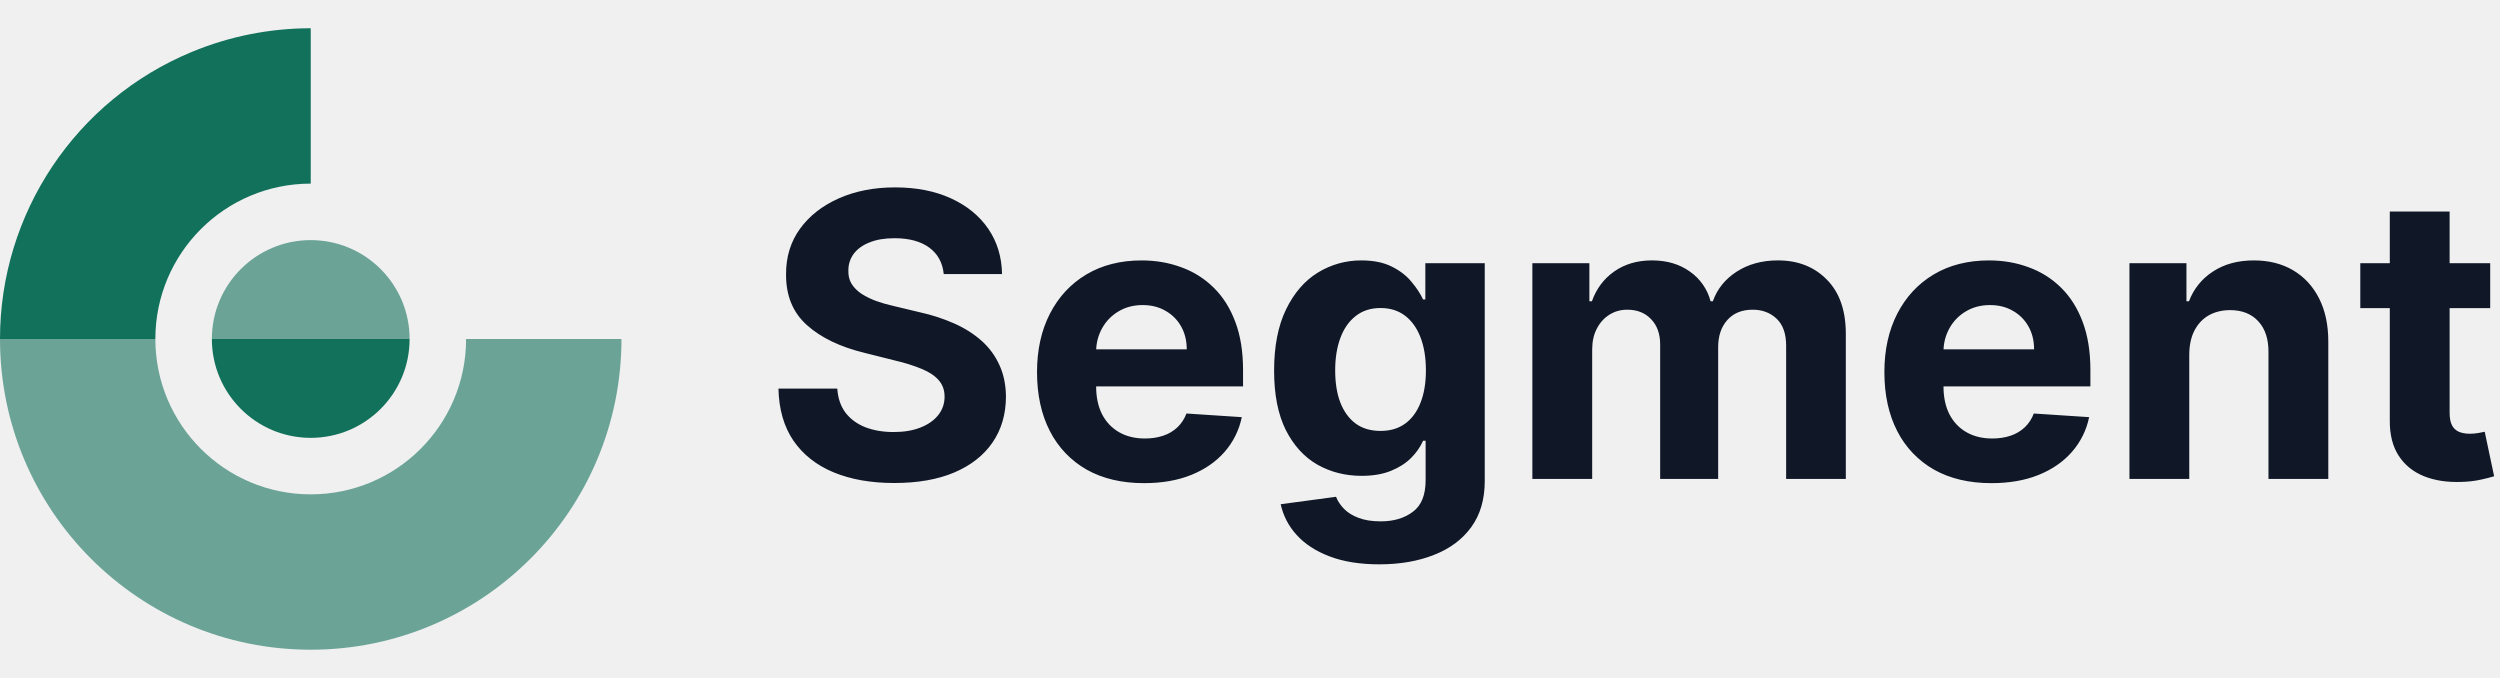
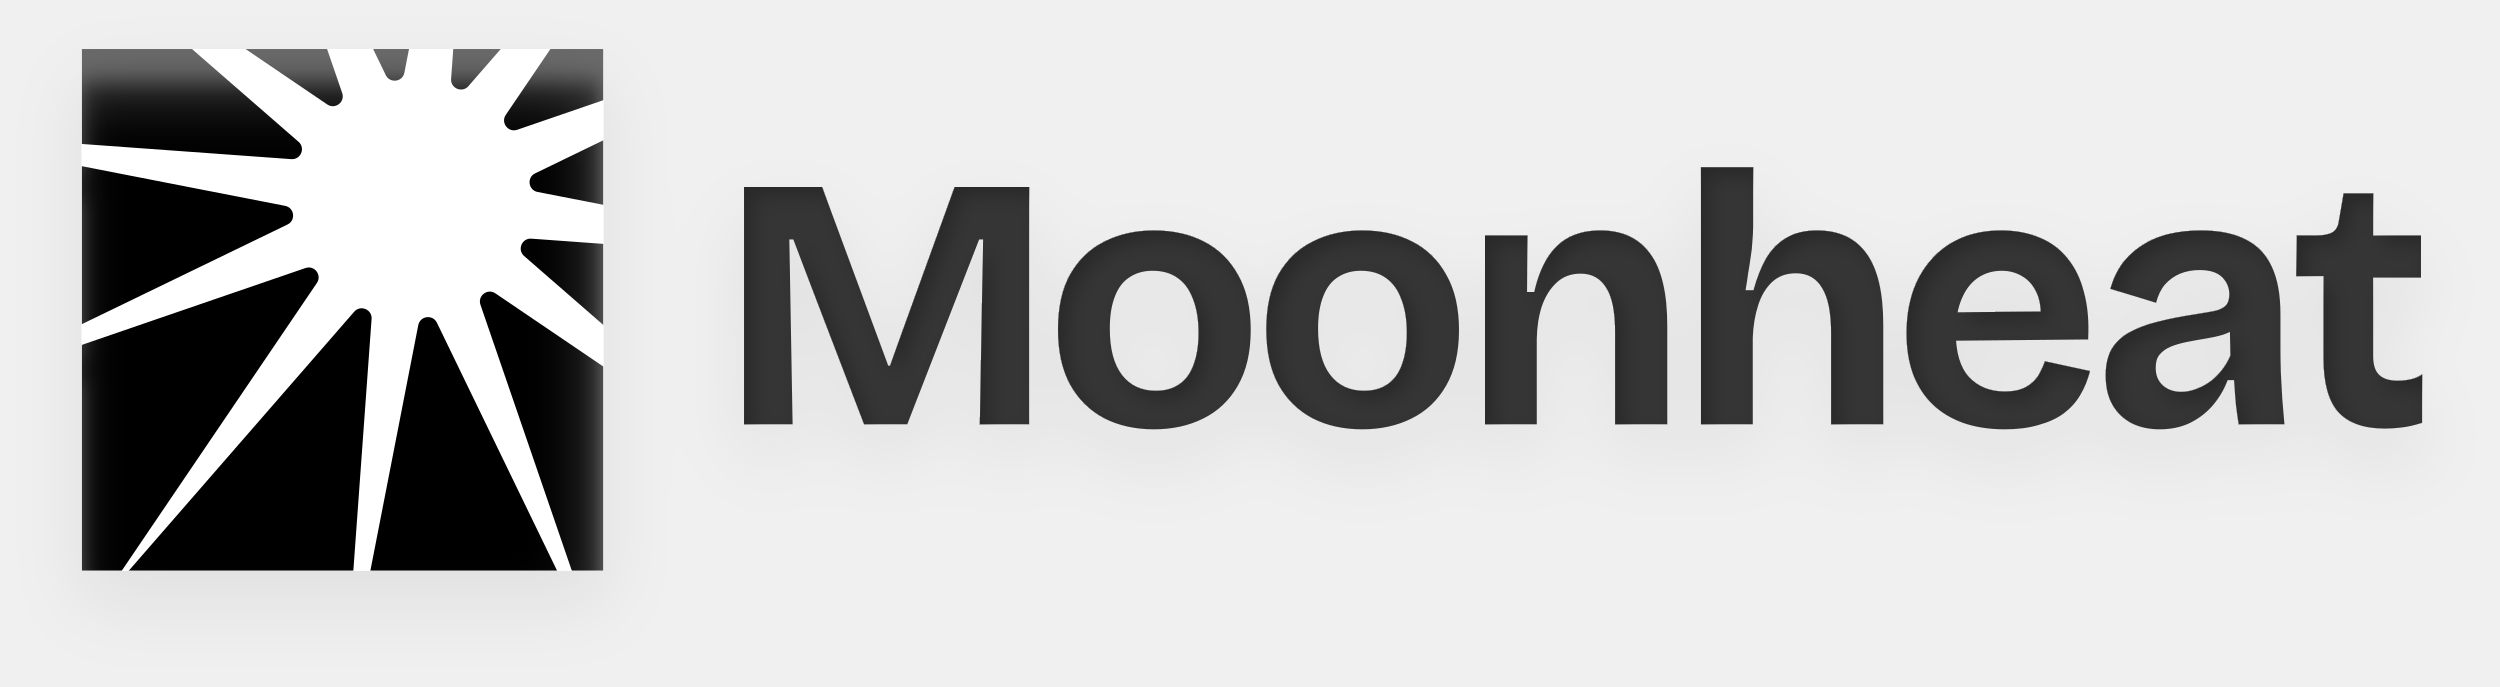
- <svg xmlns="http://www.w3.org/2000/svg" width="177" height="48" viewBox="0 0 177 48" fill="none">
-   <path d="M13.58 3.675A22.002 22.002 0 0122 2v11a10.998 10.998 0 00-11 11H0A22.002 22.002 0 0113.58 3.675z" fill="#12715B" />
-   <path opacity=".6" d="M0 24a22.002 22.002 0 0022 22 22.003 22.003 0 0022-22H33a10.998 10.998 0 01-11 11 10.998 10.998 0 01-11-11H0zm22-7a7 7 0 00-7 7h14a7 7 0 00-7-7z" fill="#12715B" />
-   <path d="M22 31a7 7 0 01-7-7h14a7 7 0 01-7 7z" fill="#12715B" />
-   <path d="M66.817 19.402c-.08-.802-.421-1.425-1.024-1.87-.604-.443-1.422-.666-2.456-.666-.703 0-1.296.1-1.78.299-.484.192-.855.46-1.114.805a1.938 1.938 0 00-.378 1.174c-.013.364.063.682.229.954.172.272.408.507.706.706a5.36 5.36 0 001.034.507c.391.14.809.259 1.253.358l1.83.438a12.86 12.86 0 012.445.795c.743.331 1.386.74 1.93 1.223a5.084 5.084 0 011.262 1.71c.305.656.461 1.409.468 2.257-.007 1.247-.325 2.327-.955 3.242-.623.908-1.525 1.614-2.704 2.118-1.174.497-2.589.745-4.246.745-1.644 0-3.076-.251-4.296-.755-1.213-.504-2.16-1.25-2.843-2.237-.677-.995-1.031-2.224-1.064-3.69h4.166c.046.683.242 1.253.587 1.71.35.452.818.793 1.402 1.025.59.225 1.256.338 1.998.338.73 0 1.362-.106 1.9-.318.543-.212.964-.507 1.262-.885.298-.378.447-.812.447-1.303 0-.457-.136-.841-.407-1.153-.265-.311-.656-.577-1.173-.795a11.933 11.933 0 00-1.88-.597L61.2 24.98c-1.717-.418-3.073-1.07-4.067-1.959-.994-.888-1.488-2.084-1.481-3.59-.007-1.232.321-2.31.984-3.23.67-.922 1.587-1.641 2.754-2.158 1.167-.517 2.493-.776 3.977-.776 1.512 0 2.831.259 3.958.776 1.133.517 2.015 1.236 2.645 2.157.63.922.954 1.989.974 3.202h-4.126zm14.181 14.805c-1.57 0-2.923-.318-4.057-.954a6.538 6.538 0 01-2.605-2.724c-.61-1.18-.915-2.576-.915-4.187 0-1.57.305-2.95.915-4.136.61-1.186 1.469-2.111 2.576-2.774 1.113-.663 2.42-.994 3.917-.994 1.008 0 1.946.162 2.814.487a6.242 6.242 0 012.287 1.441c.656.643 1.167 1.452 1.531 2.427.365.968.547 2.101.547 3.4v1.164H75.112v-2.625h8.909c0-.61-.133-1.15-.398-1.621a2.849 2.849 0 00-1.104-1.104c-.464-.272-1.004-.408-1.62-.408-.643 0-1.213.15-1.71.448a3.142 3.142 0 00-1.154 1.183 3.341 3.341 0 00-.427 1.64v2.496c0 .756.139 1.41.417 1.96.285.55.686.974 1.203 1.272.517.298 1.13.448 1.84.448.47 0 .901-.067 1.293-.2a2.68 2.68 0 001.004-.596c.278-.265.49-.59.636-.974l3.918.258A5.35 5.35 0 0186.696 32c-.61.696-1.399 1.24-2.367 1.63-.961.385-2.071.577-3.33.577zm16.655 5.748c-1.372 0-2.549-.19-3.53-.567-.974-.371-1.75-.878-2.327-1.521a4.677 4.677 0 01-1.123-2.168l3.918-.527c.119.305.308.59.566.855.259.265.6.477 1.025.636.43.166.954.249 1.57.249.922 0 1.68-.225 2.277-.676.604-.444.905-1.19.905-2.237v-2.794h-.179a4.018 4.018 0 01-.835 1.203c-.371.378-.848.686-1.432.924-.583.24-1.28.358-2.088.358-1.147 0-2.19-.265-3.132-.795-.934-.537-1.68-1.356-2.237-2.456-.55-1.107-.825-2.506-.825-4.196 0-1.73.281-3.175.845-4.335.563-1.16 1.312-2.029 2.247-2.605a5.807 5.807 0 013.092-.866c.855 0 1.571.146 2.148.438.577.285 1.04.643 1.392 1.074.358.424.633.842.825 1.253h.159v-2.566h4.206v15.422c0 1.3-.318 2.387-.954 3.262-.637.875-1.518 1.53-2.645 1.968-1.12.445-2.41.667-3.868.667zm.09-9.446c.682 0 1.259-.17 1.73-.508.477-.344.842-.835 1.093-1.471.259-.643.388-1.412.388-2.307s-.126-1.67-.378-2.327c-.252-.663-.616-1.176-1.093-1.54-.478-.365-1.058-.548-1.74-.548-.697 0-1.283.19-1.76.567-.478.371-.839.888-1.084 1.551-.246.663-.368 1.429-.368 2.297 0 .882.122 1.644.368 2.287.252.636.613 1.13 1.084 1.481.477.345 1.063.518 1.76.518zm10.748 3.401V18.635h4.037v2.695h.179c.318-.895.849-1.6 1.591-2.118.742-.517 1.631-.776 2.665-.776 1.047 0 1.939.262 2.674.786a3.697 3.697 0 011.472 2.108h.159c.312-.875.875-1.574 1.69-2.098.822-.53 1.794-.796 2.914-.796 1.425 0 2.582.455 3.47 1.363.895.901 1.342 2.18 1.342 3.838v10.271h-4.226v-9.436c0-.848-.225-1.485-.676-1.909-.45-.424-1.014-.636-1.69-.636-.769 0-1.369.245-1.8.735-.431.484-.646 1.124-.646 1.92v9.326h-4.107v-9.525c0-.75-.215-1.346-.646-1.79-.424-.444-.984-.666-1.68-.666-.471 0-.895.119-1.273.358-.371.232-.666.56-.885.984-.219.418-.328.908-.328 1.471v9.168h-4.236zm32.499.297c-1.571 0-2.923-.318-4.056-.954a6.54 6.54 0 01-2.606-2.724c-.609-1.18-.914-2.576-.914-4.187 0-1.57.305-2.95.914-4.136.61-1.186 1.469-2.111 2.576-2.774 1.113-.663 2.419-.994 3.917-.994 1.008 0 1.946.162 2.814.487a6.236 6.236 0 012.287 1.441c.656.643 1.167 1.452 1.531 2.427.365.968.547 2.101.547 3.4v1.164h-12.896v-2.625h8.909c0-.61-.132-1.15-.398-1.621a2.851 2.851 0 00-1.103-1.104c-.464-.272-1.005-.408-1.621-.408-.643 0-1.213.15-1.71.448a3.14 3.14 0 00-1.154 1.183 3.339 3.339 0 00-.427 1.64v2.496c0 .756.139 1.41.417 1.96.285.55.686.974 1.204 1.272.517.298 1.13.448 1.839.448.471 0 .902-.067 1.293-.2a2.685 2.685 0 001.004-.596 2.6 2.6 0 00.636-.974l3.918.258A5.355 5.355 0 01146.688 32c-.61.696-1.399 1.24-2.367 1.63-.961.385-2.071.577-3.331.577zM155 25.08v8.83h-4.235V18.635h4.036v2.695h.179a4.264 4.264 0 011.701-2.108c.795-.524 1.76-.785 2.893-.785 1.061 0 1.986.232 2.774.696.789.464 1.402 1.127 1.84 1.988.437.855.656 1.876.656 3.063v9.724h-4.236V24.94c.007-.934-.232-1.663-.716-2.187-.483-.53-1.15-.796-1.998-.796-.57 0-1.074.123-1.512.368-.43.246-.768.604-1.014 1.074-.238.464-.361 1.024-.368 1.68zm21.306-6.444v3.182h-9.197v-3.182h9.197zm-7.109-3.659h4.236v14.239c0 .391.059.696.179.915a.986.986 0 00.497.447c.218.086.47.13.755.13.199 0 .398-.017.597-.05l.457-.09.667 3.152a12.13 12.13 0 01-.895.229 7.1 7.1 0 01-1.402.169c-1.021.04-1.916-.096-2.685-.408-.762-.311-1.356-.795-1.78-1.451-.424-.657-.633-1.485-.626-2.486V14.977z" fill="#101828" />
+ <svg xmlns="http://www.w3.org/2000/svg" width="153" height="42" viewBox="0 0 153 42" fill="none">
+   <g filter="url(#filter0_d_3451_51)">
+     <g clip-path="url(#clip0_3451_51)" filter="url(#filter1_ii_3451_51)">
+       <rect width="31.929" height="31.929" transform="translate(5 3)" fill="black" />
+       <path d="M13.153 -16.98L23.608 4.595C23.863 5.12 24.638 5.019 24.749 4.447L29.34 -19.085L27.607 4.828C27.565 5.409 28.287 5.709 28.669 5.27L44.411 -12.814L30.954 7.028C30.627 7.511 31.102 8.132 31.653 7.942L54.327 0.152L32.752 10.608C32.227 10.862 32.328 11.637 32.9 11.749L56.431 16.339L32.519 14.606C31.938 14.564 31.637 15.286 32.077 15.669L50.161 31.41L30.318 17.953C29.836 17.626 29.215 18.101 29.404 18.652L37.195 41.326L26.739 19.751C26.485 19.226 25.71 19.327 25.598 19.899L21.008 43.431L22.741 19.518C22.783 18.937 22.061 18.637 21.678 19.076L5.937 37.16L19.394 17.318C19.721 16.835 19.246 16.214 18.695 16.404L-3.979 24.194L17.596 13.739C18.12 13.484 18.02 12.709 17.448 12.598L-6.084 8.007L17.829 9.74C18.41 9.782 18.71 9.06 18.271 8.678L0.187 -7.064L20.029 6.393C20.512 6.72 21.133 6.245 20.943 5.694L13.153 -16.98Z" fill="white" />
+     </g>
+     <g filter="url(#filter2_i_3451_51)">
+       <path d="M45.536 25.965V11.445H50.31L54.358 22.379H54.468L58.428 11.445H62.982V25.965H59.968L60.166 14.657H59.924L55.524 25.965H52.884L48.55 14.657H48.308L48.506 25.965H45.536ZM70.626 26.273C69.467 26.273 68.448 26.046 67.568 25.591C66.688 25.122 65.998 24.439 65.5 23.545C65.001 22.636 64.752 21.506 64.752 20.157C64.752 18.808 65.001 17.686 65.5 16.791C66.013 15.896 66.71 15.229 67.59 14.789C68.484 14.334 69.496 14.107 70.626 14.107C71.784 14.107 72.804 14.334 73.684 14.789C74.578 15.243 75.275 15.925 75.774 16.835C76.287 17.73 76.544 18.852 76.544 20.201C76.544 21.565 76.28 22.701 75.752 23.611C75.238 24.506 74.534 25.173 73.64 25.613C72.76 26.053 71.755 26.273 70.626 26.273ZM70.736 23.919C71.308 23.919 71.784 23.787 72.166 23.523C72.562 23.259 72.855 22.863 73.046 22.335C73.251 21.792 73.354 21.14 73.354 20.377C73.354 19.57 73.244 18.888 73.024 18.331C72.818 17.759 72.51 17.326 72.1 17.033C71.689 16.725 71.168 16.571 70.538 16.571C69.995 16.571 69.526 16.703 69.13 16.967C68.734 17.216 68.433 17.612 68.228 18.155C68.022 18.683 67.92 19.335 67.92 20.113C67.92 21.36 68.169 22.305 68.668 22.951C69.166 23.596 69.856 23.919 70.736 23.919ZM83.372 26.273C82.213 26.273 81.194 26.046 80.314 25.591C79.434 25.122 78.745 24.439 78.246 23.545C77.747 22.636 77.498 21.506 77.498 20.157C77.498 18.808 77.747 17.686 78.246 16.791C78.759 15.896 79.456 15.229 80.336 14.789C81.231 14.334 82.243 14.107 83.372 14.107C84.531 14.107 85.55 14.334 86.43 14.789C87.325 15.243 88.021 15.925 88.52 16.835C89.033 17.73 89.29 18.852 89.29 20.201C89.29 21.565 89.026 22.701 88.498 23.611C87.985 24.506 87.281 25.173 86.386 25.613C85.506 26.053 84.501 26.273 83.372 26.273ZM83.482 23.919C84.054 23.919 84.531 23.787 84.912 23.523C85.308 23.259 85.601 22.863 85.792 22.335C85.997 21.792 86.1 21.14 86.1 20.377C86.1 19.57 85.99 18.888 85.77 18.331C85.565 17.759 85.257 17.326 84.846 17.033C84.435 16.725 83.915 16.571 83.284 16.571C82.741 16.571 82.272 16.703 81.876 16.967C81.48 17.216 81.179 17.612 80.974 18.155C80.769 18.683 80.666 19.335 80.666 20.113C80.666 21.36 80.915 22.305 81.414 22.951C81.913 23.596 82.602 23.919 83.482 23.919ZM90.882 25.965V18.969V14.415H93.478L93.456 17.869H93.896C94.087 17.033 94.358 16.336 94.71 15.779C95.062 15.222 95.502 14.803 96.03 14.525C96.573 14.246 97.211 14.107 97.944 14.107C99.279 14.107 100.291 14.576 100.98 15.515C101.684 16.453 102.036 17.927 102.036 19.937V25.965H98.846V20.289C98.846 19.057 98.663 18.162 98.296 17.605C97.944 17.033 97.424 16.747 96.734 16.747C96.147 16.747 95.656 16.93 95.26 17.297C94.864 17.663 94.564 18.148 94.358 18.749C94.168 19.335 94.065 19.995 94.05 20.729V25.965H90.882ZM104.101 25.965V18.705V10.235H107.291V13.843C107.291 14.136 107.276 14.444 107.247 14.767C107.232 15.089 107.196 15.419 107.137 15.757C107.093 16.079 107.042 16.41 106.983 16.747C106.939 17.084 106.888 17.422 106.829 17.759H107.313C107.518 17.011 107.775 16.366 108.083 15.823C108.406 15.28 108.816 14.862 109.315 14.569C109.814 14.261 110.444 14.107 111.207 14.107C112.556 14.107 113.568 14.584 114.243 15.537C114.918 16.476 115.255 17.92 115.255 19.871V25.965H112.065V20.355C112.065 19.123 111.882 18.213 111.515 17.627C111.163 17.026 110.628 16.725 109.909 16.725C109.322 16.725 108.838 16.901 108.457 17.253C108.076 17.605 107.79 18.081 107.599 18.683C107.408 19.27 107.298 19.93 107.269 20.663V25.965H104.101ZM122.688 26.273C121.735 26.273 120.884 26.141 120.136 25.877C119.403 25.613 118.779 25.232 118.266 24.733C117.753 24.234 117.357 23.618 117.078 22.885C116.814 22.151 116.682 21.323 116.682 20.399C116.682 19.489 116.807 18.654 117.056 17.891C117.32 17.113 117.701 16.446 118.2 15.889C118.699 15.317 119.307 14.877 120.026 14.569C120.745 14.261 121.559 14.107 122.468 14.107C123.348 14.107 124.133 14.254 124.822 14.547C125.511 14.825 126.083 15.251 126.538 15.823C127.007 16.395 127.345 17.099 127.55 17.935C127.77 18.756 127.851 19.702 127.792 20.773L118.728 20.861V19.123L125.966 19.057L124.844 19.937C124.947 19.16 124.895 18.521 124.69 18.023C124.485 17.524 124.184 17.157 123.788 16.923C123.407 16.688 122.981 16.571 122.512 16.571C121.955 16.571 121.463 16.718 121.038 17.011C120.613 17.304 120.283 17.737 120.048 18.309C119.813 18.866 119.696 19.541 119.696 20.333C119.696 21.579 119.967 22.496 120.51 23.083C121.067 23.669 121.793 23.963 122.688 23.963C123.099 23.963 123.443 23.912 123.722 23.809C124.015 23.692 124.25 23.545 124.426 23.369C124.617 23.193 124.763 22.995 124.866 22.775C124.983 22.555 125.079 22.335 125.152 22.115L127.902 22.709C127.77 23.252 127.572 23.743 127.308 24.183C127.059 24.608 126.721 24.982 126.296 25.305C125.871 25.613 125.357 25.848 124.756 26.009C124.169 26.185 123.48 26.273 122.688 26.273ZM132.171 26.273C131.525 26.273 130.953 26.148 130.455 25.899C129.956 25.635 129.567 25.261 129.289 24.777C129.01 24.293 128.871 23.692 128.871 22.973C128.871 22.342 128.988 21.814 129.223 21.389C129.472 20.963 129.831 20.619 130.301 20.355C130.77 20.091 131.349 19.871 132.039 19.695C132.728 19.519 133.513 19.365 134.393 19.233C134.862 19.16 135.243 19.093 135.537 19.035C135.845 18.962 136.072 18.852 136.219 18.705C136.365 18.544 136.439 18.316 136.439 18.023C136.439 17.612 136.292 17.26 135.999 16.967C135.705 16.674 135.243 16.527 134.613 16.527C134.187 16.527 133.791 16.6 133.425 16.747C133.073 16.893 132.765 17.113 132.501 17.407C132.251 17.7 132.068 18.074 131.951 18.529L129.157 17.671C129.333 17.07 129.582 16.549 129.905 16.109C130.242 15.669 130.645 15.302 131.115 15.009C131.584 14.701 132.119 14.473 132.721 14.327C133.322 14.18 133.975 14.107 134.679 14.107C135.808 14.107 136.725 14.29 137.429 14.657C138.147 15.009 138.683 15.566 139.035 16.329C139.387 17.077 139.563 18.045 139.563 19.233V21.213C139.563 21.726 139.57 22.247 139.585 22.775C139.614 23.303 139.643 23.838 139.673 24.381C139.717 24.909 139.761 25.437 139.805 25.965H137.011C136.952 25.598 136.893 25.18 136.835 24.711C136.791 24.227 136.754 23.743 136.725 23.259H136.329C136.123 23.816 135.83 24.322 135.449 24.777C135.067 25.232 134.598 25.598 134.041 25.877C133.498 26.141 132.875 26.273 132.171 26.273ZM133.513 23.985C133.791 23.985 134.07 23.933 134.349 23.831C134.642 23.728 134.921 23.589 135.185 23.413C135.463 23.222 135.713 22.988 135.933 22.709C136.167 22.43 136.358 22.115 136.505 21.763L136.461 19.915L136.967 20.025C136.703 20.215 136.395 20.369 136.043 20.487C135.691 20.59 135.324 20.67 134.943 20.729C134.576 20.788 134.209 20.854 133.843 20.927C133.476 21 133.146 21.096 132.853 21.213C132.574 21.33 132.347 21.491 132.171 21.697C132.009 21.887 131.929 22.159 131.929 22.511C131.929 22.965 132.075 23.325 132.369 23.589C132.662 23.853 133.043 23.985 133.513 23.985ZM145.964 26.229C144.673 26.229 143.72 25.892 143.104 25.217C142.502 24.527 142.202 23.435 142.202 21.939V16.901H140.53L140.574 14.415H141.74C142.194 14.415 142.532 14.349 142.752 14.217C142.972 14.085 143.104 13.843 143.148 13.491L143.434 11.841H145.238V14.415H148.164V16.989H145.238V21.807C145.238 22.335 145.362 22.716 145.612 22.951C145.861 23.186 146.242 23.303 146.756 23.303C147.034 23.303 147.298 23.273 147.548 23.215C147.812 23.156 148.039 23.061 148.23 22.929V25.877C147.775 26.023 147.357 26.119 146.976 26.163C146.594 26.207 146.257 26.229 145.964 26.229Z" fill="#353535" />
+     </g>
+   </g>
+   <defs>
+     <filter id="filter0_d_3451_51" x="0.5" y="0.5" width="153.93" height="40.93" filterUnits="userSpaceOnUse" color-interpolation-filters="sRGB">
+       <feFlood flood-opacity="0" result="BackgroundImageFix" />
+       <feColorMatrix in="SourceAlpha" type="matrix" values="0 0 0 0 0 0 0 0 0 0 0 0 0 0 0 0 0 0 127 0" result="hardAlpha" />
+       <feOffset dy="2" />
+       <feGaussianBlur stdDeviation="2.25" />
+       <feComposite in2="hardAlpha" operator="out" />
+       <feColorMatrix type="matrix" values="0 0 0 0 0 0 0 0 0 0 0 0 0 0 0 0 0 0 0.07 0" />
+       <feBlend mode="normal" in2="BackgroundImageFix" result="effect1_dropShadow_3451_51" />
+       <feBlend mode="normal" in="SourceGraphic" in2="effect1_dropShadow_3451_51" result="shape" />
+     </filter>
+     <filter id="filter1_ii_3451_51" x="4" y="3" width="32.93" height="34.93" filterUnits="userSpaceOnUse" color-interpolation-filters="sRGB">
+       <feFlood flood-opacity="0" result="BackgroundImageFix" />
+       <feBlend mode="normal" in="SourceGraphic" in2="BackgroundImageFix" result="shape" />
+       <feColorMatrix in="SourceAlpha" type="matrix" values="0 0 0 0 0 0 0 0 0 0 0 0 0 0 0 0 0 0 127 0" result="hardAlpha" />
+       <feOffset dy="2" />
+       <feGaussianBlur stdDeviation="0.65" />
+       <feComposite in2="hardAlpha" operator="arithmetic" k2="-1" k3="1" />
+       <feColorMatrix type="matrix" values="0 0 0 0 1 0 0 0 0 1 0 0 0 0 1 0 0 0 0.25 0" />
+       <feBlend mode="normal" in2="shape" result="effect1_innerShadow_3451_51" />
+       <feColorMatrix in="SourceAlpha" type="matrix" values="0 0 0 0 0 0 0 0 0 0 0 0 0 0 0 0 0 0 127 0" result="hardAlpha" />
+       <feOffset dx="-1" dy="3" />
+       <feGaussianBlur stdDeviation="1.75" />
+       <feComposite in2="hardAlpha" operator="arithmetic" k2="-1" k3="1" />
+       <feColorMatrix type="matrix" values="0 0 0 0 1 0 0 0 0 1 0 0 0 0 1 0 0 0 0.22 0" />
+       <feBlend mode="normal" in2="effect1_innerShadow_3451_51" result="effect2_innerShadow_3451_51" />
+     </filter>
+     <filter id="filter2_i_3451_51" x="45.535" y="10.234" width="103.195" height="16.539" filterUnits="userSpaceOnUse" color-interpolation-filters="sRGB">
+       <feFlood flood-opacity="0" result="BackgroundImageFix" />
+       <feBlend mode="normal" in="SourceGraphic" in2="BackgroundImageFix" result="shape" />
+       <feColorMatrix in="SourceAlpha" type="matrix" values="0 0 0 0 0 0 0 0 0 0 0 0 0 0 0 0 0 0 127 0" result="hardAlpha" />
+       <feOffset dx="0.5" dy="0.5" />
+       <feGaussianBlur stdDeviation="0.6" />
+       <feComposite in2="hardAlpha" operator="arithmetic" k2="-1" k3="1" />
+       <feColorMatrix type="matrix" values="0 0 0 0 0 0 0 0 0 0 0 0 0 0 0 0 0 0 0.25 0" />
+       <feBlend mode="normal" in2="shape" result="effect1_innerShadow_3451_51" />
+     </filter>
+     <clipPath id="clip0_3451_51">
+       <rect width="31.929" height="31.929" fill="white" transform="translate(5 3)" />
+     </clipPath>
+   </defs>
</svg>
